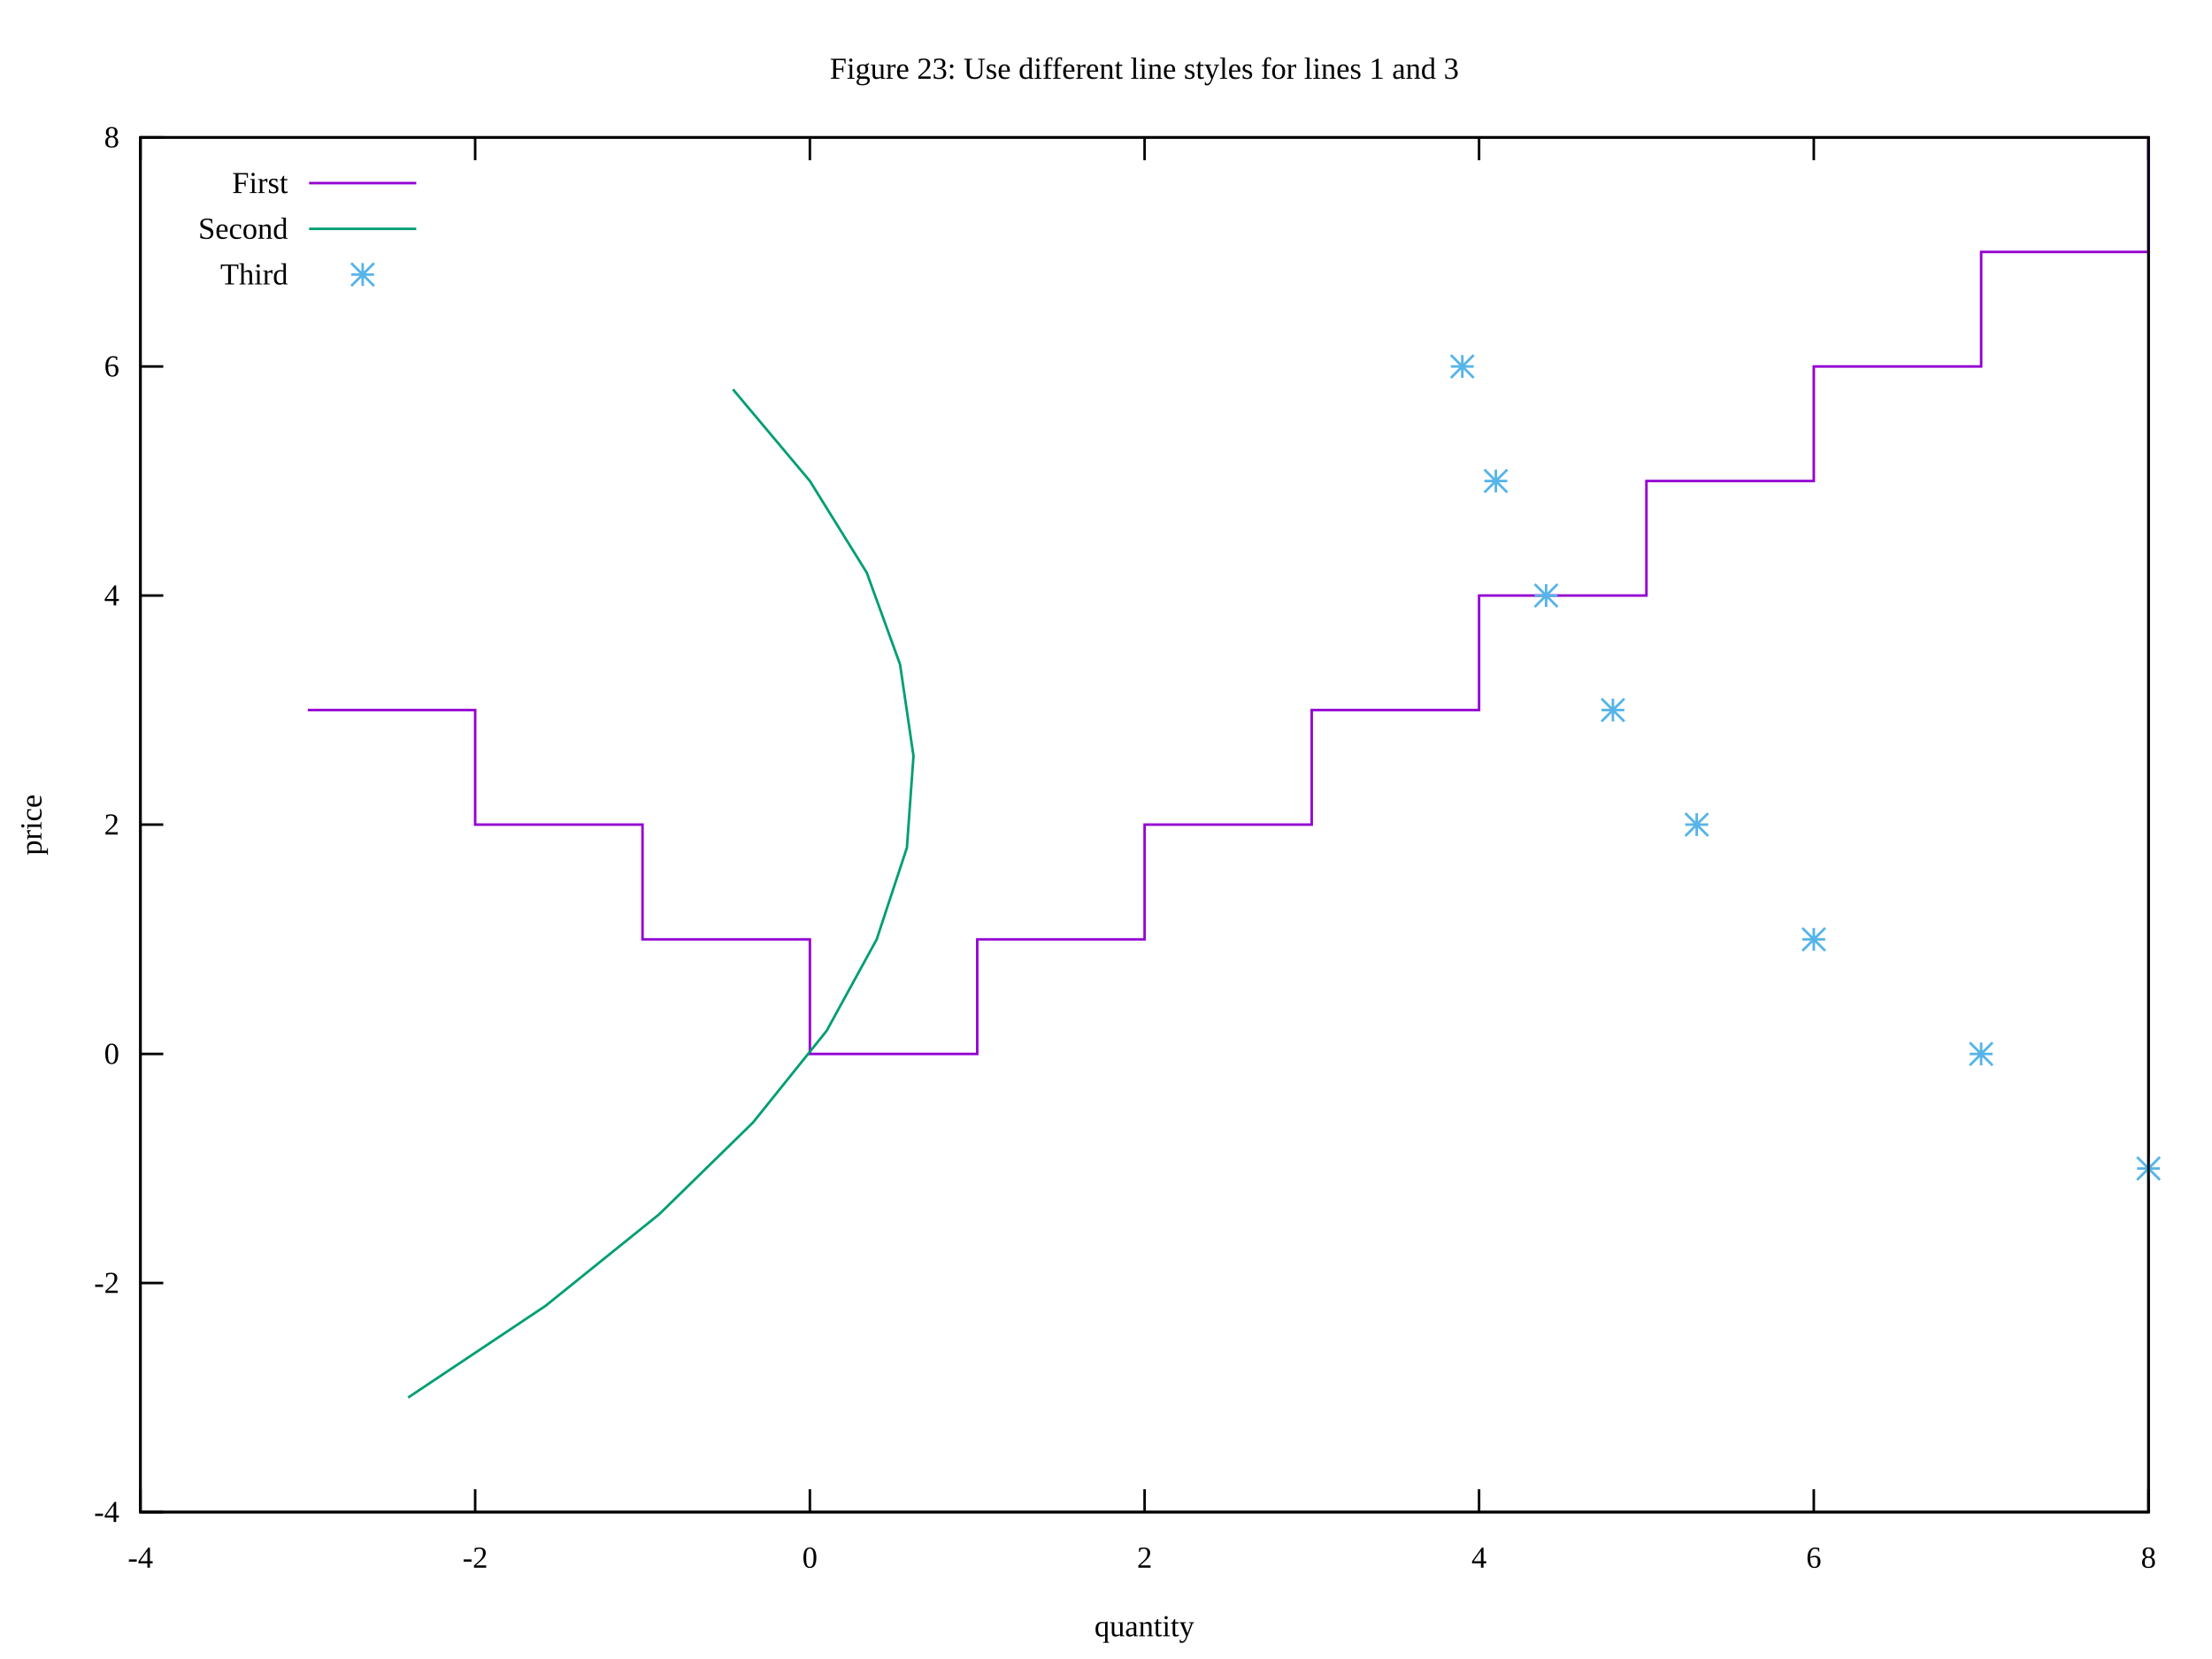
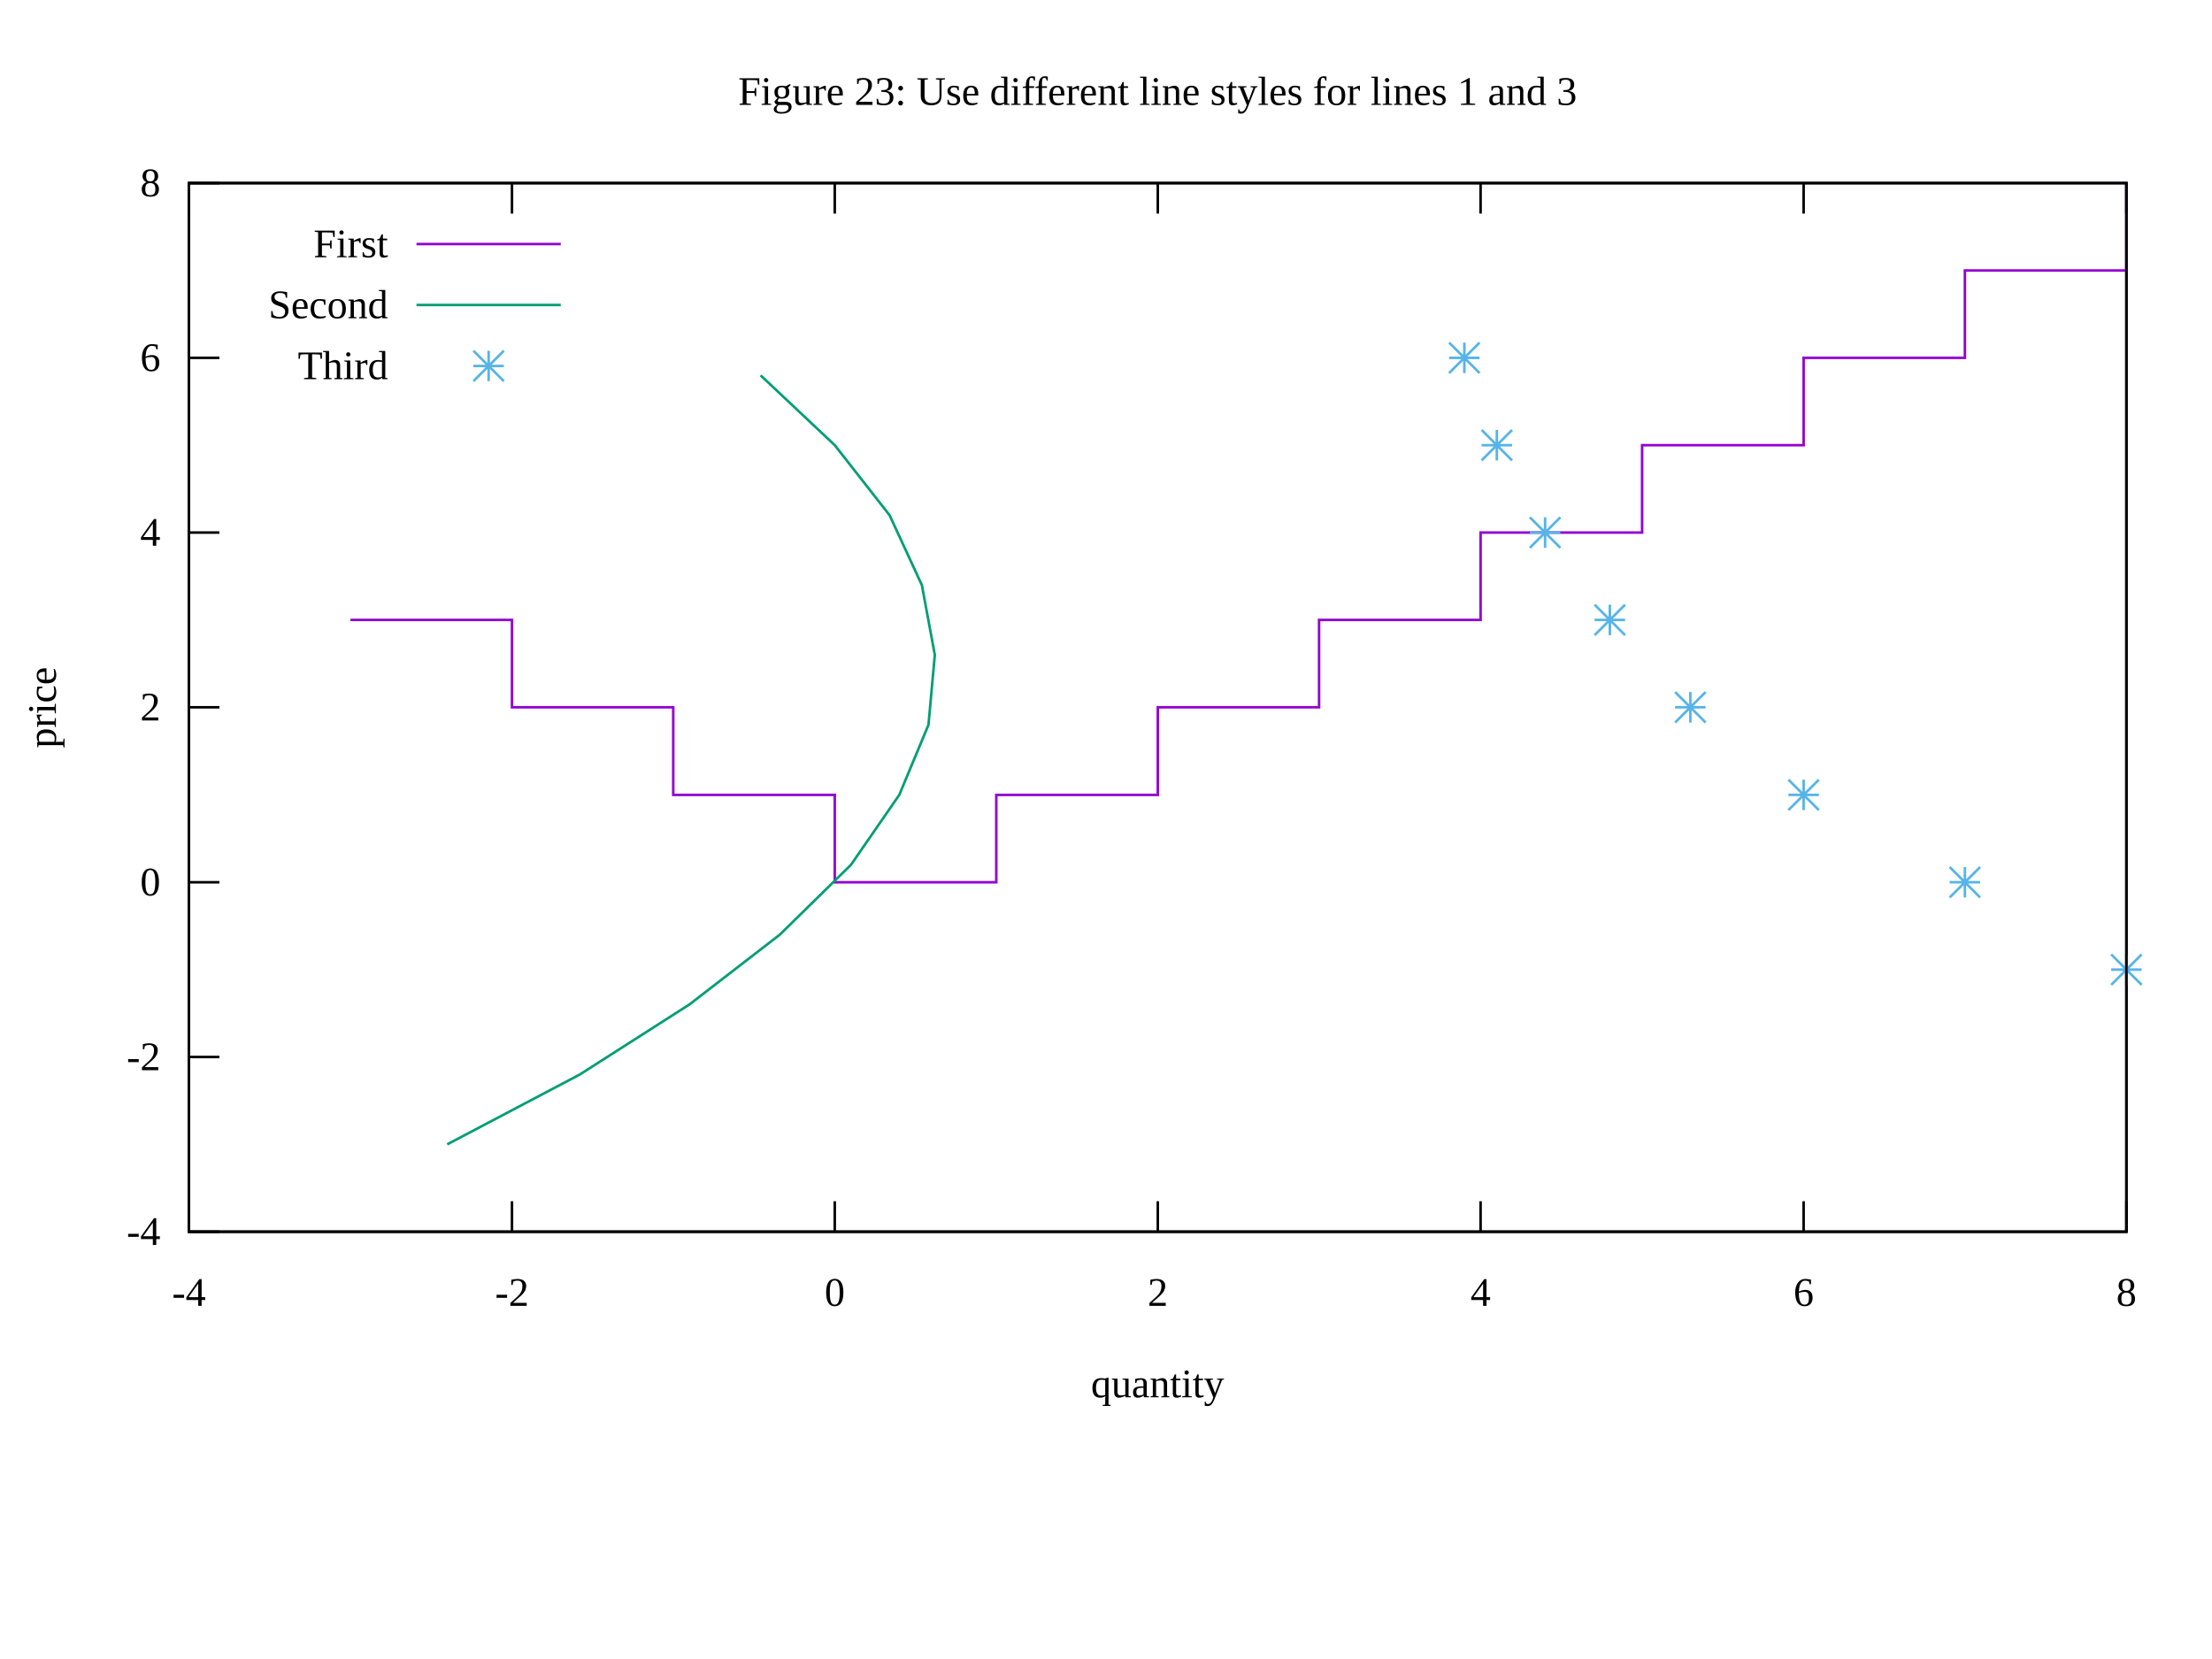
<svg xmlns="http://www.w3.org/2000/svg" xmlns:xlink="http://www.w3.org/1999/xlink" width="871" height="653" viewBox="0 0 871 653">
  <g id="gnuplot_canvas">
    <rect x="0" y="0" width="871" height="653" fill="none" />
    <defs>
      <circle id="gpDot" r="0.5" stroke-width="0.5" />
-       <path id="gpPt0" stroke-width="0.222" stroke="currentColor" d="M-1,0 h2 M0,-1 v2" />
-       <path id="gpPt1" stroke-width="0.222" stroke="currentColor" d="M-1,-1 L1,1 M1,-1 L-1,1" />
-       <path id="gpPt2" stroke-width="0.222" stroke="currentColor" d="M-1,0 L1,0 M0,-1 L0,1 M-1,-1 L1,1 M-1,1 L1,-1" />
-       <rect id="gpPt3" stroke-width="0.222" stroke="currentColor" x="-1" y="-1" width="2" height="2" />
-       <rect id="gpPt4" stroke-width="0.222" stroke="currentColor" fill="currentColor" x="-1" y="-1" width="2" height="2" />
-       <circle id="gpPt5" stroke-width="0.222" stroke="currentColor" cx="0" cy="0" r="1" />
+       <path id="gpPt0" stroke-width="0.167" stroke="currentColor" d="M-1,0 h2 M0,-1 v2" />
+       <path id="gpPt1" stroke-width="0.167" stroke="currentColor" d="M-1,-1 L1,1 M1,-1 L-1,1" />
+       <path id="gpPt2" stroke-width="0.167" stroke="currentColor" d="M-1,0 L1,0 M0,-1 L0,1 M-1,-1 L1,1 M-1,1 L1,-1" />
+       <rect id="gpPt3" stroke-width="0.167" stroke="currentColor" x="-1" y="-1" width="2" height="2" />
+       <rect id="gpPt4" stroke-width="0.167" stroke="currentColor" fill="currentColor" x="-1" y="-1" width="2" height="2" />
+       <circle id="gpPt5" stroke-width="0.167" stroke="currentColor" cx="0" cy="0" r="1" />
      <use xlink:href="#gpPt5" id="gpPt6" fill="currentColor" stroke="none" />
-       <path id="gpPt7" stroke-width="0.222" stroke="currentColor" d="M0,-1.33 L-1.33,0.67 L1.33,0.67 z" />
+       <path id="gpPt7" stroke-width="0.167" stroke="currentColor" d="M0,-1.33 L-1.33,0.67 L1.33,0.67 z" />
      <use xlink:href="#gpPt7" id="gpPt8" fill="currentColor" stroke="none" />
      <use xlink:href="#gpPt7" id="gpPt9" stroke="currentColor" transform="rotate(180)" />
      <use xlink:href="#gpPt9" id="gpPt10" fill="currentColor" stroke="none" />
      <use xlink:href="#gpPt3" id="gpPt11" stroke="currentColor" transform="rotate(45)" />
      <use xlink:href="#gpPt11" id="gpPt12" fill="currentColor" stroke="none" />
-       <path id="gpPt13" stroke-width="0.222" stroke="currentColor" d="M0,1.330 L1.265,0.411 L0.782,-1.067 L-0.782,-1.076 L-1.265,0.411 z" />
+       <path id="gpPt13" stroke-width="0.167" stroke="currentColor" d="M0,1.330 L1.265,0.411 L0.782,-1.067 L-0.782,-1.076 L-1.265,0.411 z" />
      <use xlink:href="#gpPt13" id="gpPt14" fill="currentColor" stroke="none" />
      <filter id="textbox" filterUnits="objectBoundingBox" x="0" y="0" height="1" width="1">
        <feFlood flood-color="white" flood-opacity="1" result="bgnd" />
        <feComposite in="SourceGraphic" in2="bgnd" operator="atop" />
      </filter>
      <filter id="greybox" filterUnits="objectBoundingBox" x="0" y="0" height="1" width="1">
        <feFlood flood-color="lightgrey" flood-opacity="1" result="grey" />
        <feComposite in="SourceGraphic" in2="grey" operator="atop" />
      </filter>
    </defs>
    <g fill="none" color="white" stroke="currentColor" stroke-width="1.00" stroke-linecap="butt" stroke-linejoin="miter">
</g>
    <g fill="none" color="black" stroke="currentColor" stroke-width="1.00" stroke-linecap="butt" stroke-linejoin="miter">
-       <path stroke="black" d="M55.3,595.4 L64.3,595.4  " />
-       <g transform="translate(47.0,599.3)" stroke="none" fill="black" font-family="Times New Roman" font-size="12.00" text-anchor="end">
+       <path stroke="black" d="M74.4,485.0 L86.4,485.0  " />
+       <g transform="translate(63.2,490.2)" stroke="none" fill="black" font-family="Times New Roman" font-size="16.00" text-anchor="end">
        <text>
          <tspan font-family="Times New Roman">-4</tspan>
        </text>
      </g>
    </g>
    <g fill="none" color="black" stroke="currentColor" stroke-width="1.00" stroke-linecap="butt" stroke-linejoin="miter">
-       <path stroke="black" d="M55.3,505.2 L64.3,505.2  " />
-       <g transform="translate(47.0,509.1)" stroke="none" fill="black" font-family="Times New Roman" font-size="12.00" text-anchor="end">
+       <path stroke="black" d="M74.4,416.2 L86.4,416.2  " />
+       <g transform="translate(63.2,421.4)" stroke="none" fill="black" font-family="Times New Roman" font-size="16.00" text-anchor="end">
        <text>
          <tspan font-family="Times New Roman">-2</tspan>
        </text>
      </g>
    </g>
    <g fill="none" color="black" stroke="currentColor" stroke-width="1.00" stroke-linecap="butt" stroke-linejoin="miter">
-       <path stroke="black" d="M55.3,415.0 L64.3,415.0  " />
-       <g transform="translate(47.0,418.9)" stroke="none" fill="black" font-family="Times New Roman" font-size="12.00" text-anchor="end">
+       <path stroke="black" d="M74.4,347.4 L86.4,347.4  " />
+       <g transform="translate(63.2,352.6)" stroke="none" fill="black" font-family="Times New Roman" font-size="16.00" text-anchor="end">
        <text>
          <tspan font-family="Times New Roman"> 0</tspan>
        </text>
      </g>
    </g>
    <g fill="none" color="black" stroke="currentColor" stroke-width="1.00" stroke-linecap="butt" stroke-linejoin="miter">
-       <path stroke="black" d="M55.3,324.7 L64.3,324.7  " />
-       <g transform="translate(47.0,328.6)" stroke="none" fill="black" font-family="Times New Roman" font-size="12.00" text-anchor="end">
+       <path stroke="black" d="M74.4,278.5 L86.4,278.5  " />
+       <g transform="translate(63.2,283.7)" stroke="none" fill="black" font-family="Times New Roman" font-size="16.00" text-anchor="end">
        <text>
          <tspan font-family="Times New Roman"> 2</tspan>
        </text>
      </g>
    </g>
    <g fill="none" color="black" stroke="currentColor" stroke-width="1.00" stroke-linecap="butt" stroke-linejoin="miter">
-       <path stroke="black" d="M55.3,234.5 L64.3,234.5  " />
-       <g transform="translate(47.0,238.4)" stroke="none" fill="black" font-family="Times New Roman" font-size="12.00" text-anchor="end">
+       <path stroke="black" d="M74.4,209.7 L86.4,209.7  " />
+       <g transform="translate(63.2,214.9)" stroke="none" fill="black" font-family="Times New Roman" font-size="16.00" text-anchor="end">
        <text>
          <tspan font-family="Times New Roman"> 4</tspan>
        </text>
      </g>
    </g>
    <g fill="none" color="black" stroke="currentColor" stroke-width="1.00" stroke-linecap="butt" stroke-linejoin="miter">
-       <path stroke="black" d="M55.3,144.3 L64.3,144.3  " />
-       <g transform="translate(47.0,148.2)" stroke="none" fill="black" font-family="Times New Roman" font-size="12.00" text-anchor="end">
+       <path stroke="black" d="M74.4,140.9 L86.4,140.9  " />
+       <g transform="translate(63.2,146.1)" stroke="none" fill="black" font-family="Times New Roman" font-size="16.00" text-anchor="end">
        <text>
          <tspan font-family="Times New Roman"> 6</tspan>
        </text>
      </g>
    </g>
    <g fill="none" color="black" stroke="currentColor" stroke-width="1.00" stroke-linecap="butt" stroke-linejoin="miter">
-       <path stroke="black" d="M55.3,54.1 L64.3,54.1  " />
-       <g transform="translate(47.0,58.0)" stroke="none" fill="black" font-family="Times New Roman" font-size="12.00" text-anchor="end">
+       <path stroke="black" d="M74.4,72.1 L86.4,72.1  " />
+       <g transform="translate(63.2,77.3)" stroke="none" fill="black" font-family="Times New Roman" font-size="16.00" text-anchor="end">
        <text>
          <tspan font-family="Times New Roman"> 8</tspan>
        </text>
      </g>
    </g>
    <g fill="none" color="black" stroke="currentColor" stroke-width="1.00" stroke-linecap="butt" stroke-linejoin="miter">
-       <path stroke="black" d="M55.3,595.4 L55.3,586.4 M55.3,54.1 L55.3,63.1  " />
-       <g transform="translate(55.3,617.3)" stroke="none" fill="black" font-family="Times New Roman" font-size="12.00" text-anchor="middle">
+       <path stroke="black" d="M74.4,485.0 L74.4,473.0 M74.4,72.1 L74.4,84.1  " />
+       <g transform="translate(74.4,514.2)" stroke="none" fill="black" font-family="Times New Roman" font-size="16.00" text-anchor="middle">
        <text>
          <tspan font-family="Times New Roman">-4</tspan>
        </text>
      </g>
    </g>
    <g fill="none" color="black" stroke="currentColor" stroke-width="1.00" stroke-linecap="butt" stroke-linejoin="miter">
-       <path stroke="black" d="M187.1,595.4 L187.1,586.4 M187.1,54.1 L187.1,63.1  " />
-       <g transform="translate(187.1,617.3)" stroke="none" fill="black" font-family="Times New Roman" font-size="12.00" text-anchor="middle">
+       <path stroke="black" d="M201.6,485.0 L201.6,473.0 M201.6,72.1 L201.6,84.1  " />
+       <g transform="translate(201.6,514.2)" stroke="none" fill="black" font-family="Times New Roman" font-size="16.00" text-anchor="middle">
        <text>
          <tspan font-family="Times New Roman">-2</tspan>
        </text>
      </g>
    </g>
    <g fill="none" color="black" stroke="currentColor" stroke-width="1.00" stroke-linecap="butt" stroke-linejoin="miter">
-       <path stroke="black" d="M318.9,595.4 L318.9,586.4 M318.9,54.1 L318.9,63.1  " />
-       <g transform="translate(318.9,617.3)" stroke="none" fill="black" font-family="Times New Roman" font-size="12.00" text-anchor="middle">
+       <path stroke="black" d="M328.7,485.0 L328.7,473.0 M328.7,72.1 L328.7,84.1  " />
+       <g transform="translate(328.7,514.2)" stroke="none" fill="black" font-family="Times New Roman" font-size="16.00" text-anchor="middle">
        <text>
          <tspan font-family="Times New Roman"> 0</tspan>
        </text>
      </g>
    </g>
    <g fill="none" color="black" stroke="currentColor" stroke-width="1.00" stroke-linecap="butt" stroke-linejoin="miter">
-       <path stroke="black" d="M450.7,595.4 L450.7,586.4 M450.7,54.1 L450.7,63.1  " />
-       <g transform="translate(450.7,617.3)" stroke="none" fill="black" font-family="Times New Roman" font-size="12.00" text-anchor="middle">
+       <path stroke="black" d="M455.9,485.0 L455.9,473.0 M455.9,72.1 L455.9,84.1  " />
+       <g transform="translate(455.9,514.2)" stroke="none" fill="black" font-family="Times New Roman" font-size="16.00" text-anchor="middle">
        <text>
          <tspan font-family="Times New Roman"> 2</tspan>
        </text>
      </g>
    </g>
    <g fill="none" color="black" stroke="currentColor" stroke-width="1.00" stroke-linecap="butt" stroke-linejoin="miter">
-       <path stroke="black" d="M582.4,595.4 L582.4,586.4 M582.4,54.1 L582.4,63.1  " />
-       <g transform="translate(582.4,617.3)" stroke="none" fill="black" font-family="Times New Roman" font-size="12.00" text-anchor="middle">
+       <path stroke="black" d="M583.0,485.0 L583.0,473.0 M583.0,72.1 L583.0,84.1  " />
+       <g transform="translate(583.0,514.2)" stroke="none" fill="black" font-family="Times New Roman" font-size="16.00" text-anchor="middle">
        <text>
          <tspan font-family="Times New Roman"> 4</tspan>
        </text>
      </g>
    </g>
    <g fill="none" color="black" stroke="currentColor" stroke-width="1.00" stroke-linecap="butt" stroke-linejoin="miter">
-       <path stroke="black" d="M714.2,595.4 L714.2,586.4 M714.2,54.1 L714.2,63.1  " />
-       <g transform="translate(714.2,617.3)" stroke="none" fill="black" font-family="Times New Roman" font-size="12.00" text-anchor="middle">
+       <path stroke="black" d="M710.2,485.0 L710.2,473.0 M710.2,72.1 L710.2,84.1  " />
+       <g transform="translate(710.2,514.2)" stroke="none" fill="black" font-family="Times New Roman" font-size="16.00" text-anchor="middle">
        <text>
          <tspan font-family="Times New Roman"> 6</tspan>
        </text>
      </g>
    </g>
    <g fill="none" color="black" stroke="currentColor" stroke-width="1.00" stroke-linecap="butt" stroke-linejoin="miter">
-       <path stroke="black" d="M846.0,595.4 L846.0,586.4 M846.0,54.1 L846.0,63.1  " />
-       <g transform="translate(846.0,617.3)" stroke="none" fill="black" font-family="Times New Roman" font-size="12.00" text-anchor="middle">
+       <path stroke="black" d="M837.3,485.0 L837.3,473.0 M837.3,72.1 L837.3,84.1  " />
+       <g transform="translate(837.3,514.2)" stroke="none" fill="black" font-family="Times New Roman" font-size="16.00" text-anchor="middle">
        <text>
          <tspan font-family="Times New Roman"> 8</tspan>
        </text>
      </g>
    </g>
    <g fill="none" color="black" stroke="currentColor" stroke-width="1.00" stroke-linecap="butt" stroke-linejoin="miter">
</g>
    <g fill="none" color="black" stroke="currentColor" stroke-width="1.00" stroke-linecap="butt" stroke-linejoin="miter">
-       <path stroke="black" d="M55.3,54.1 L55.3,595.4 L846.0,595.4 L846.0,54.1 L55.3,54.1 Z  " />
-     </g>
-     <g fill="none" color="black" stroke="currentColor" stroke-width="1.00" stroke-linecap="butt" stroke-linejoin="miter">
-       <g transform="translate(16.3,324.8) rotate(270)" stroke="none" fill="black" font-family="Times New Roman" font-size="12.00" text-anchor="middle">
+       <path stroke="black" d="M74.4,72.1 L74.4,485.0 L837.3,485.0 L837.3,72.1 L74.4,72.1 Z  " />
+     </g>
+     <g fill="none" color="black" stroke="currentColor" stroke-width="1.00" stroke-linecap="butt" stroke-linejoin="miter">
+       <g transform="translate(22.0,278.6) rotate(270)" stroke="none" fill="black" font-family="Times New Roman" font-size="16.00" text-anchor="middle">
        <text>
          <tspan font-family="Times New Roman">price</tspan>
        </text>
      </g>
    </g>
    <g fill="none" color="black" stroke="currentColor" stroke-width="1.00" stroke-linecap="butt" stroke-linejoin="miter">
-       <g transform="translate(450.6,644.3)" stroke="none" fill="black" font-family="Times New Roman" font-size="12.00" text-anchor="middle">
+       <g transform="translate(455.8,550.2)" stroke="none" fill="black" font-family="Times New Roman" font-size="16.00" text-anchor="middle">
        <text>
          <tspan font-family="Times New Roman">quantity</tspan>
        </text>
      </g>
    </g>
    <g fill="none" color="black" stroke="currentColor" stroke-width="1.00" stroke-linecap="butt" stroke-linejoin="miter">
-       <g transform="translate(450.6,31.0)" stroke="none" fill="black" font-family="Times New Roman" font-size="12.00" text-anchor="middle">
+       <g transform="translate(455.8,41.3)" stroke="none" fill="black" font-family="Times New Roman" font-size="16.00" text-anchor="middle">
        <text>
          <tspan font-family="Times New Roman">Figure 23: Use different line styles for lines 1 and 3</tspan>
        </text>
      </g>
    </g>
    <g id="gnuplot_plot_1">
      <g fill="none" color="black" stroke="currentColor" stroke-width="1.00" stroke-linecap="butt" stroke-linejoin="miter">
-         <g transform="translate(113.4,76.0)" stroke="none" fill="black" font-family="Times New Roman" font-size="12.00" text-anchor="end">
+         <g transform="translate(152.8,101.3)" stroke="none" fill="black" font-family="Times New Roman" font-size="16.00" text-anchor="end">
          <text>
            <tspan font-family="Times New Roman">First</tspan>
          </text>
        </g>
      </g>
      <g fill="none" color="black" stroke="currentColor" stroke-width="1.00" stroke-linecap="butt" stroke-linejoin="miter">
-         <path stroke="rgb(148,   0, 211)" d="M121.7,72.1 L163.9,72.1 M121.2,279.6 L187.1,279.6 L187.1,324.7 L253.0,324.7 L253.0,369.9 L318.9,369.9   L318.9,415.0 L384.8,415.0 L384.8,369.9 L450.7,369.9 L450.7,324.7 L516.5,324.7 L516.5,279.6 L582.4,279.6   L582.4,234.5 L648.3,234.5 L648.3,189.4 L714.2,189.4 L714.2,144.3 L780.1,144.3 L780.1,99.2 L846.0,99.2   L846.0,54.1  " />
+         <path stroke="rgb(148,   0, 211)" d="M164.0,96.1 L220.8,96.1 M138.0,244.1 L201.6,244.1 L201.6,278.5 L265.1,278.5 L265.1,313.0 L328.7,313.0   L328.7,347.4 L392.3,347.4 L392.3,313.0 L455.9,313.0 L455.9,278.5 L519.4,278.5 L519.4,244.1 L583.0,244.1   L583.0,209.7 L646.6,209.7 L646.6,175.3 L710.2,175.3 L710.2,140.9 L773.7,140.9 L773.7,106.5 L837.3,106.5   L837.3,72.1  " />
      </g>
    </g>
    <g id="gnuplot_plot_2">
      <g fill="none" color="black" stroke="currentColor" stroke-width="1.00" stroke-linecap="butt" stroke-linejoin="miter">
-         <g transform="translate(113.4,94.0)" stroke="none" fill="black" font-family="Times New Roman" font-size="12.00" text-anchor="end">
+         <g transform="translate(152.8,125.3)" stroke="none" fill="black" font-family="Times New Roman" font-size="16.00" text-anchor="end">
          <text>
            <tspan font-family="Times New Roman">Second</tspan>
          </text>
        </g>
      </g>
      <g fill="none" color="black" stroke="currentColor" stroke-width="1.00" stroke-linecap="butt" stroke-linejoin="miter">
-         <path stroke="rgb(  0, 158, 115)" d="M121.7,90.1 L163.9,90.1 M160.7,550.3 L214.8,514.2 L259.6,478.1 L296.5,442.0 L325.5,405.9 L345.2,369.9   L357.1,333.8 L359.7,297.7 L354.4,261.6 L341.3,225.5 L318.9,189.4 L288.6,153.3  " />
+         <path stroke="rgb(  0, 158, 115)" d="M164.0,120.1 L220.8,120.1 M176.1,450.6 L228.3,423.1 L271.5,395.5 L307.1,368.0 L335.1,340.5 L354.1,313.0   L365.6,285.4 L368.1,257.9 L363.0,230.4 L350.3,202.9 L328.7,175.3 L299.5,147.8  " />
      </g>
    </g>
    <g id="gnuplot_plot_3">
      <g fill="none" color="black" stroke="currentColor" stroke-width="1.00" stroke-linecap="butt" stroke-linejoin="miter">
-         <g transform="translate(113.4,112.0)" stroke="none" fill="black" font-family="Times New Roman" font-size="12.00" text-anchor="end">
+         <g transform="translate(152.8,149.3)" stroke="none" fill="black" font-family="Times New Roman" font-size="16.00" text-anchor="end">
          <text>
            <tspan font-family="Times New Roman">Third</tspan>
          </text>
        </g>
      </g>
      <g fill="none" color="black" stroke="currentColor" stroke-width="1.00" stroke-linecap="butt" stroke-linejoin="miter">
-         <use xlink:href="#gpPt2" transform="translate(846.0,460.1) scale(4.50)" color="rgb( 86, 180, 233)" />
-         <use xlink:href="#gpPt2" transform="translate(780.1,415.0) scale(4.50)" color="rgb( 86, 180, 233)" />
-         <use xlink:href="#gpPt2" transform="translate(714.2,369.9) scale(4.50)" color="rgb( 86, 180, 233)" />
-         <use xlink:href="#gpPt2" transform="translate(668.1,324.7) scale(4.50)" color="rgb( 86, 180, 233)" />
-         <use xlink:href="#gpPt2" transform="translate(635.1,279.6) scale(4.50)" color="rgb( 86, 180, 233)" />
-         <use xlink:href="#gpPt2" transform="translate(608.8,234.5) scale(4.50)" color="rgb( 86, 180, 233)" />
-         <use xlink:href="#gpPt2" transform="translate(589.0,189.4) scale(4.50)" color="rgb( 86, 180, 233)" />
-         <use xlink:href="#gpPt2" transform="translate(575.8,144.3) scale(4.50)" color="rgb( 86, 180, 233)" />
-         <use xlink:href="#gpPt2" transform="translate(142.8,108.1) scale(4.50)" color="rgb( 86, 180, 233)" />
+         <use xlink:href="#gpPt2" transform="translate(837.3,381.8) scale(6.00)" color="rgb( 86, 180, 233)" />
+         <use xlink:href="#gpPt2" transform="translate(773.7,347.4) scale(6.00)" color="rgb( 86, 180, 233)" />
+         <use xlink:href="#gpPt2" transform="translate(710.2,313.0) scale(6.00)" color="rgb( 86, 180, 233)" />
+         <use xlink:href="#gpPt2" transform="translate(665.6,278.5) scale(6.00)" color="rgb( 86, 180, 233)" />
+         <use xlink:href="#gpPt2" transform="translate(633.9,244.1) scale(6.00)" color="rgb( 86, 180, 233)" />
+         <use xlink:href="#gpPt2" transform="translate(608.4,209.7) scale(6.00)" color="rgb( 86, 180, 233)" />
+         <use xlink:href="#gpPt2" transform="translate(589.4,175.3) scale(6.00)" color="rgb( 86, 180, 233)" />
+         <use xlink:href="#gpPt2" transform="translate(576.6,140.9) scale(6.00)" color="rgb( 86, 180, 233)" />
+         <use xlink:href="#gpPt2" transform="translate(192.4,144.1) scale(6.00)" color="rgb( 86, 180, 233)" />
      </g>
    </g>
    <g fill="none" color="white" stroke="rgb( 86, 180, 233)" stroke-width="2.00" stroke-linecap="butt" stroke-linejoin="miter">
</g>
    <g fill="none" color="black" stroke="currentColor" stroke-width="2.00" stroke-linecap="butt" stroke-linejoin="miter">
</g>
    <g fill="none" color="black" stroke="black" stroke-width="1.00" stroke-linecap="butt" stroke-linejoin="miter">
</g>
    <g fill="none" color="black" stroke="currentColor" stroke-width="1.00" stroke-linecap="butt" stroke-linejoin="miter">
-       <path stroke="black" d="M55.3,54.1 L55.3,595.4 L846.0,595.4 L846.0,54.1 L55.3,54.1 Z  " />
+       <path stroke="black" d="M74.4,72.1 L74.4,485.0 L837.3,485.0 L837.3,72.1 L74.4,72.1 Z  " />
    </g>
    <g fill="none" color="black" stroke="currentColor" stroke-width="1.00" stroke-linecap="butt" stroke-linejoin="miter">
</g>
  </g>
</svg>
